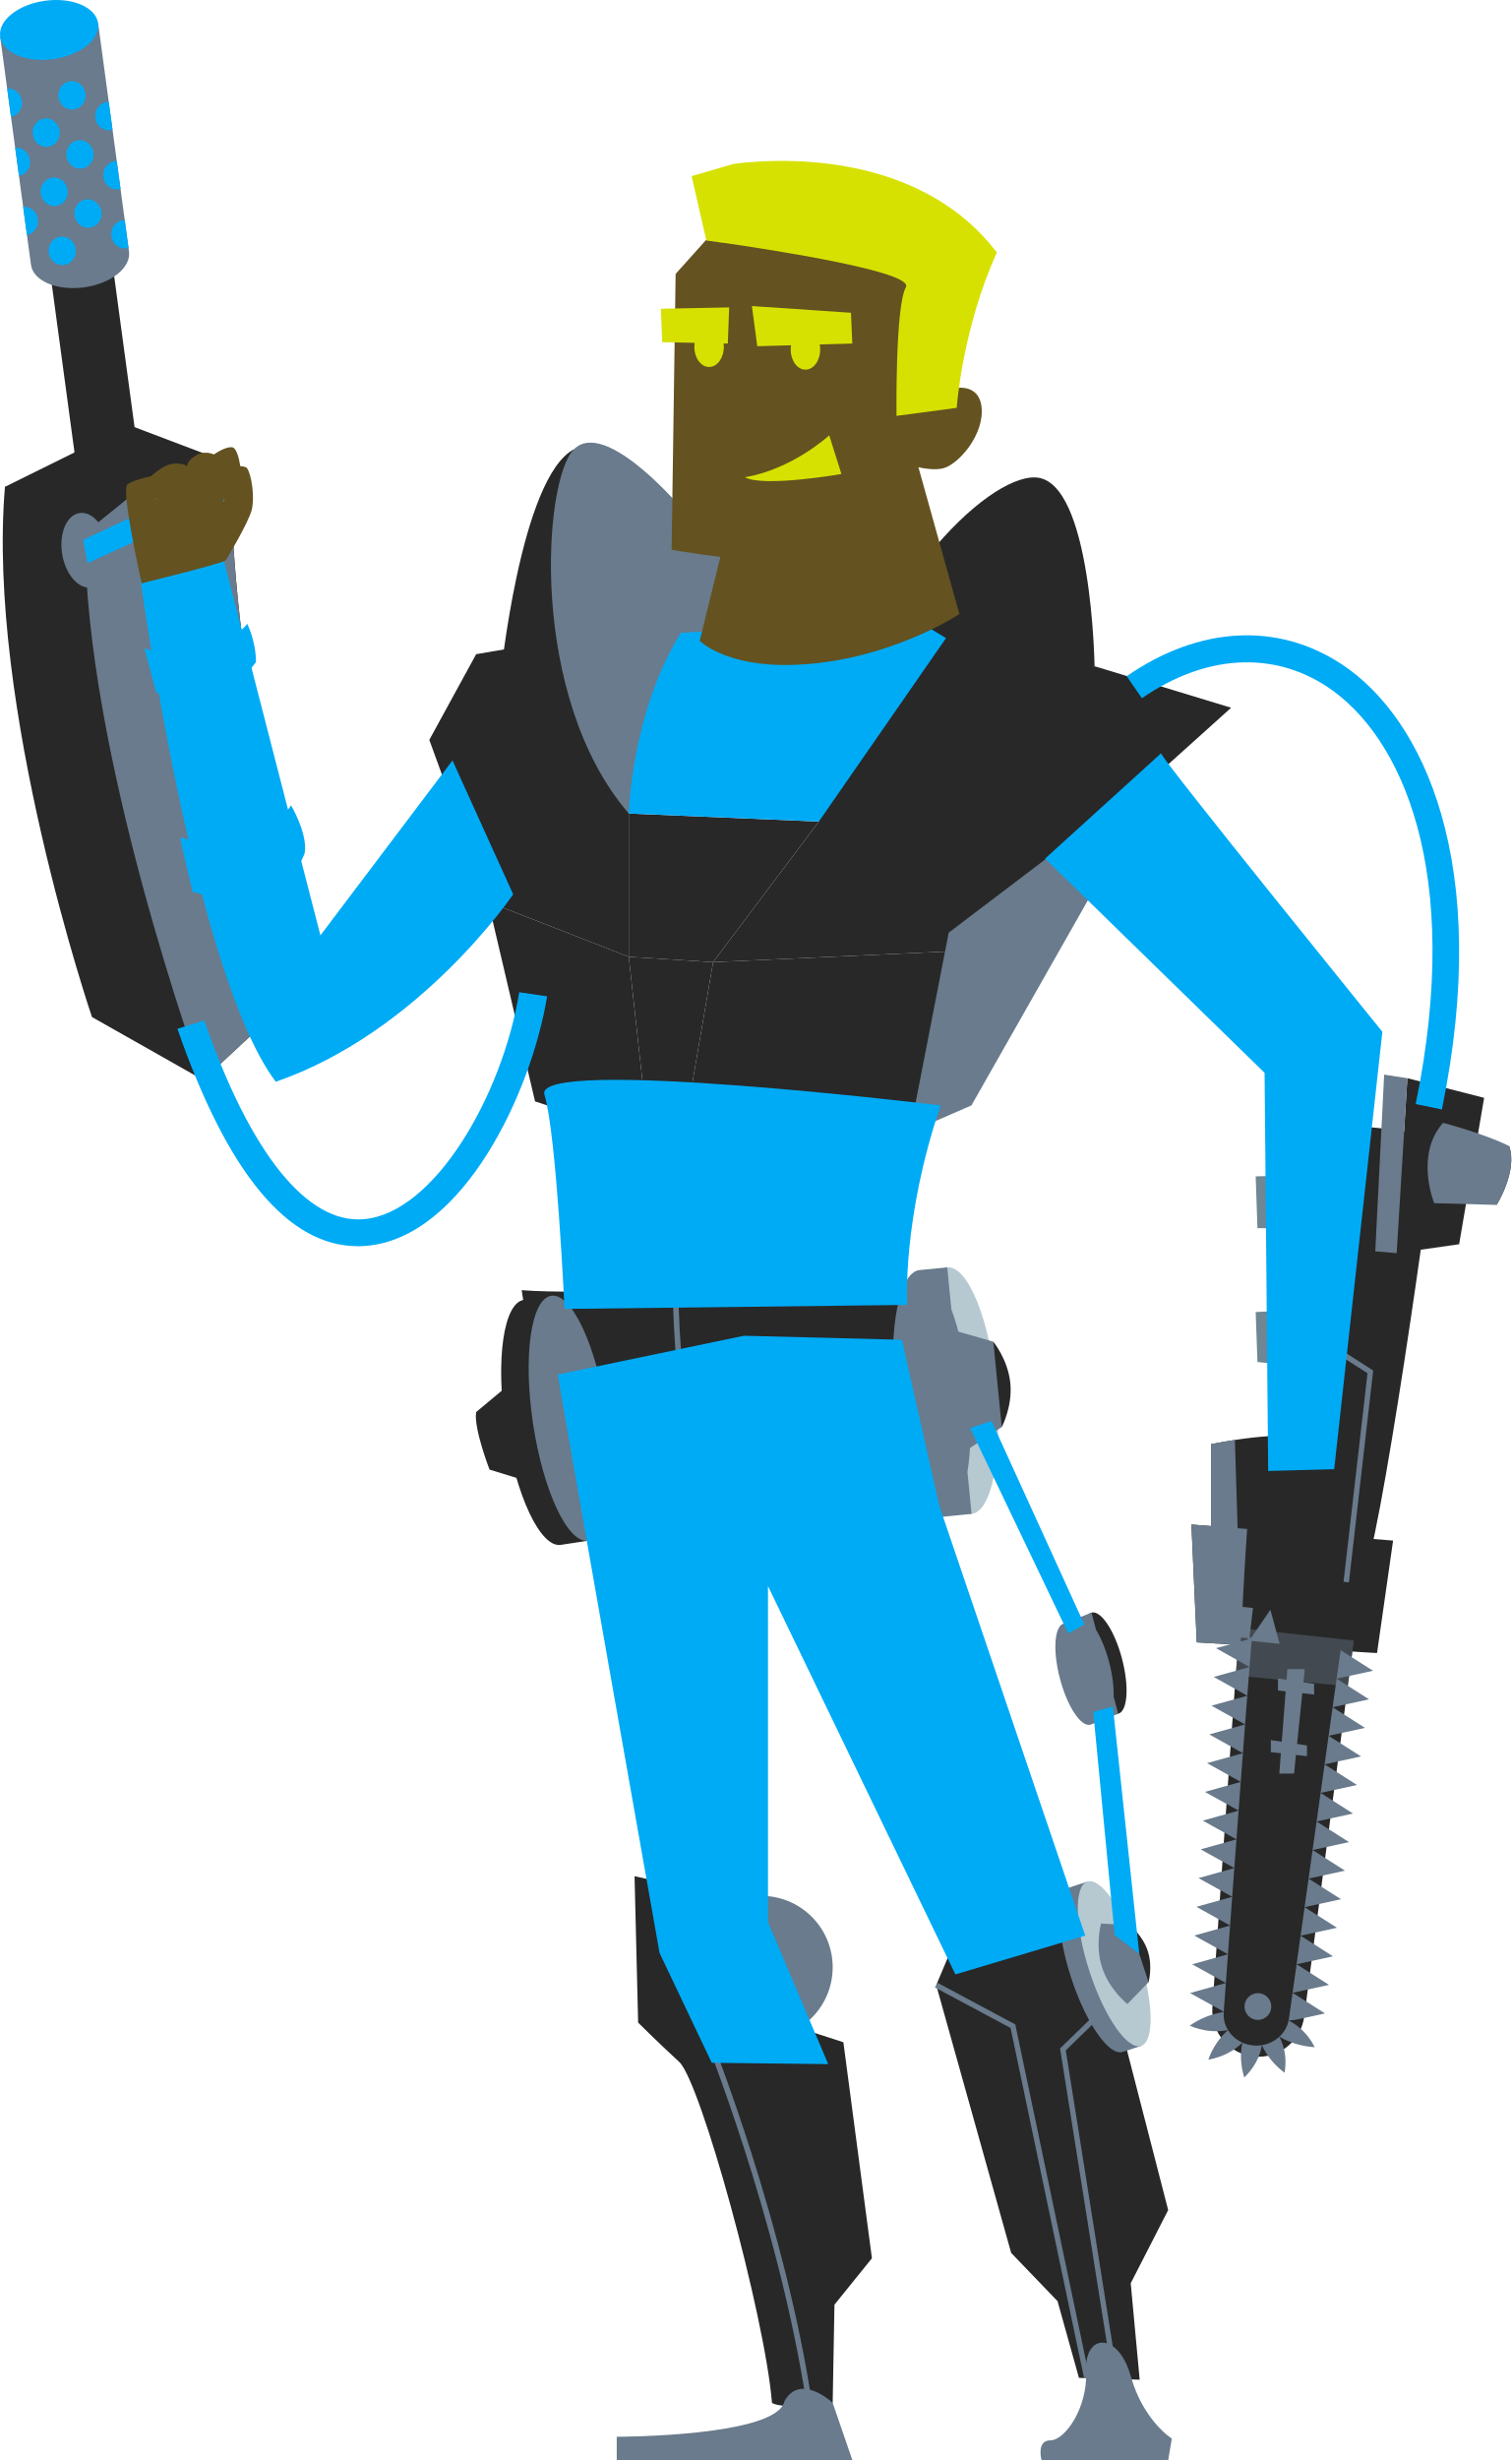
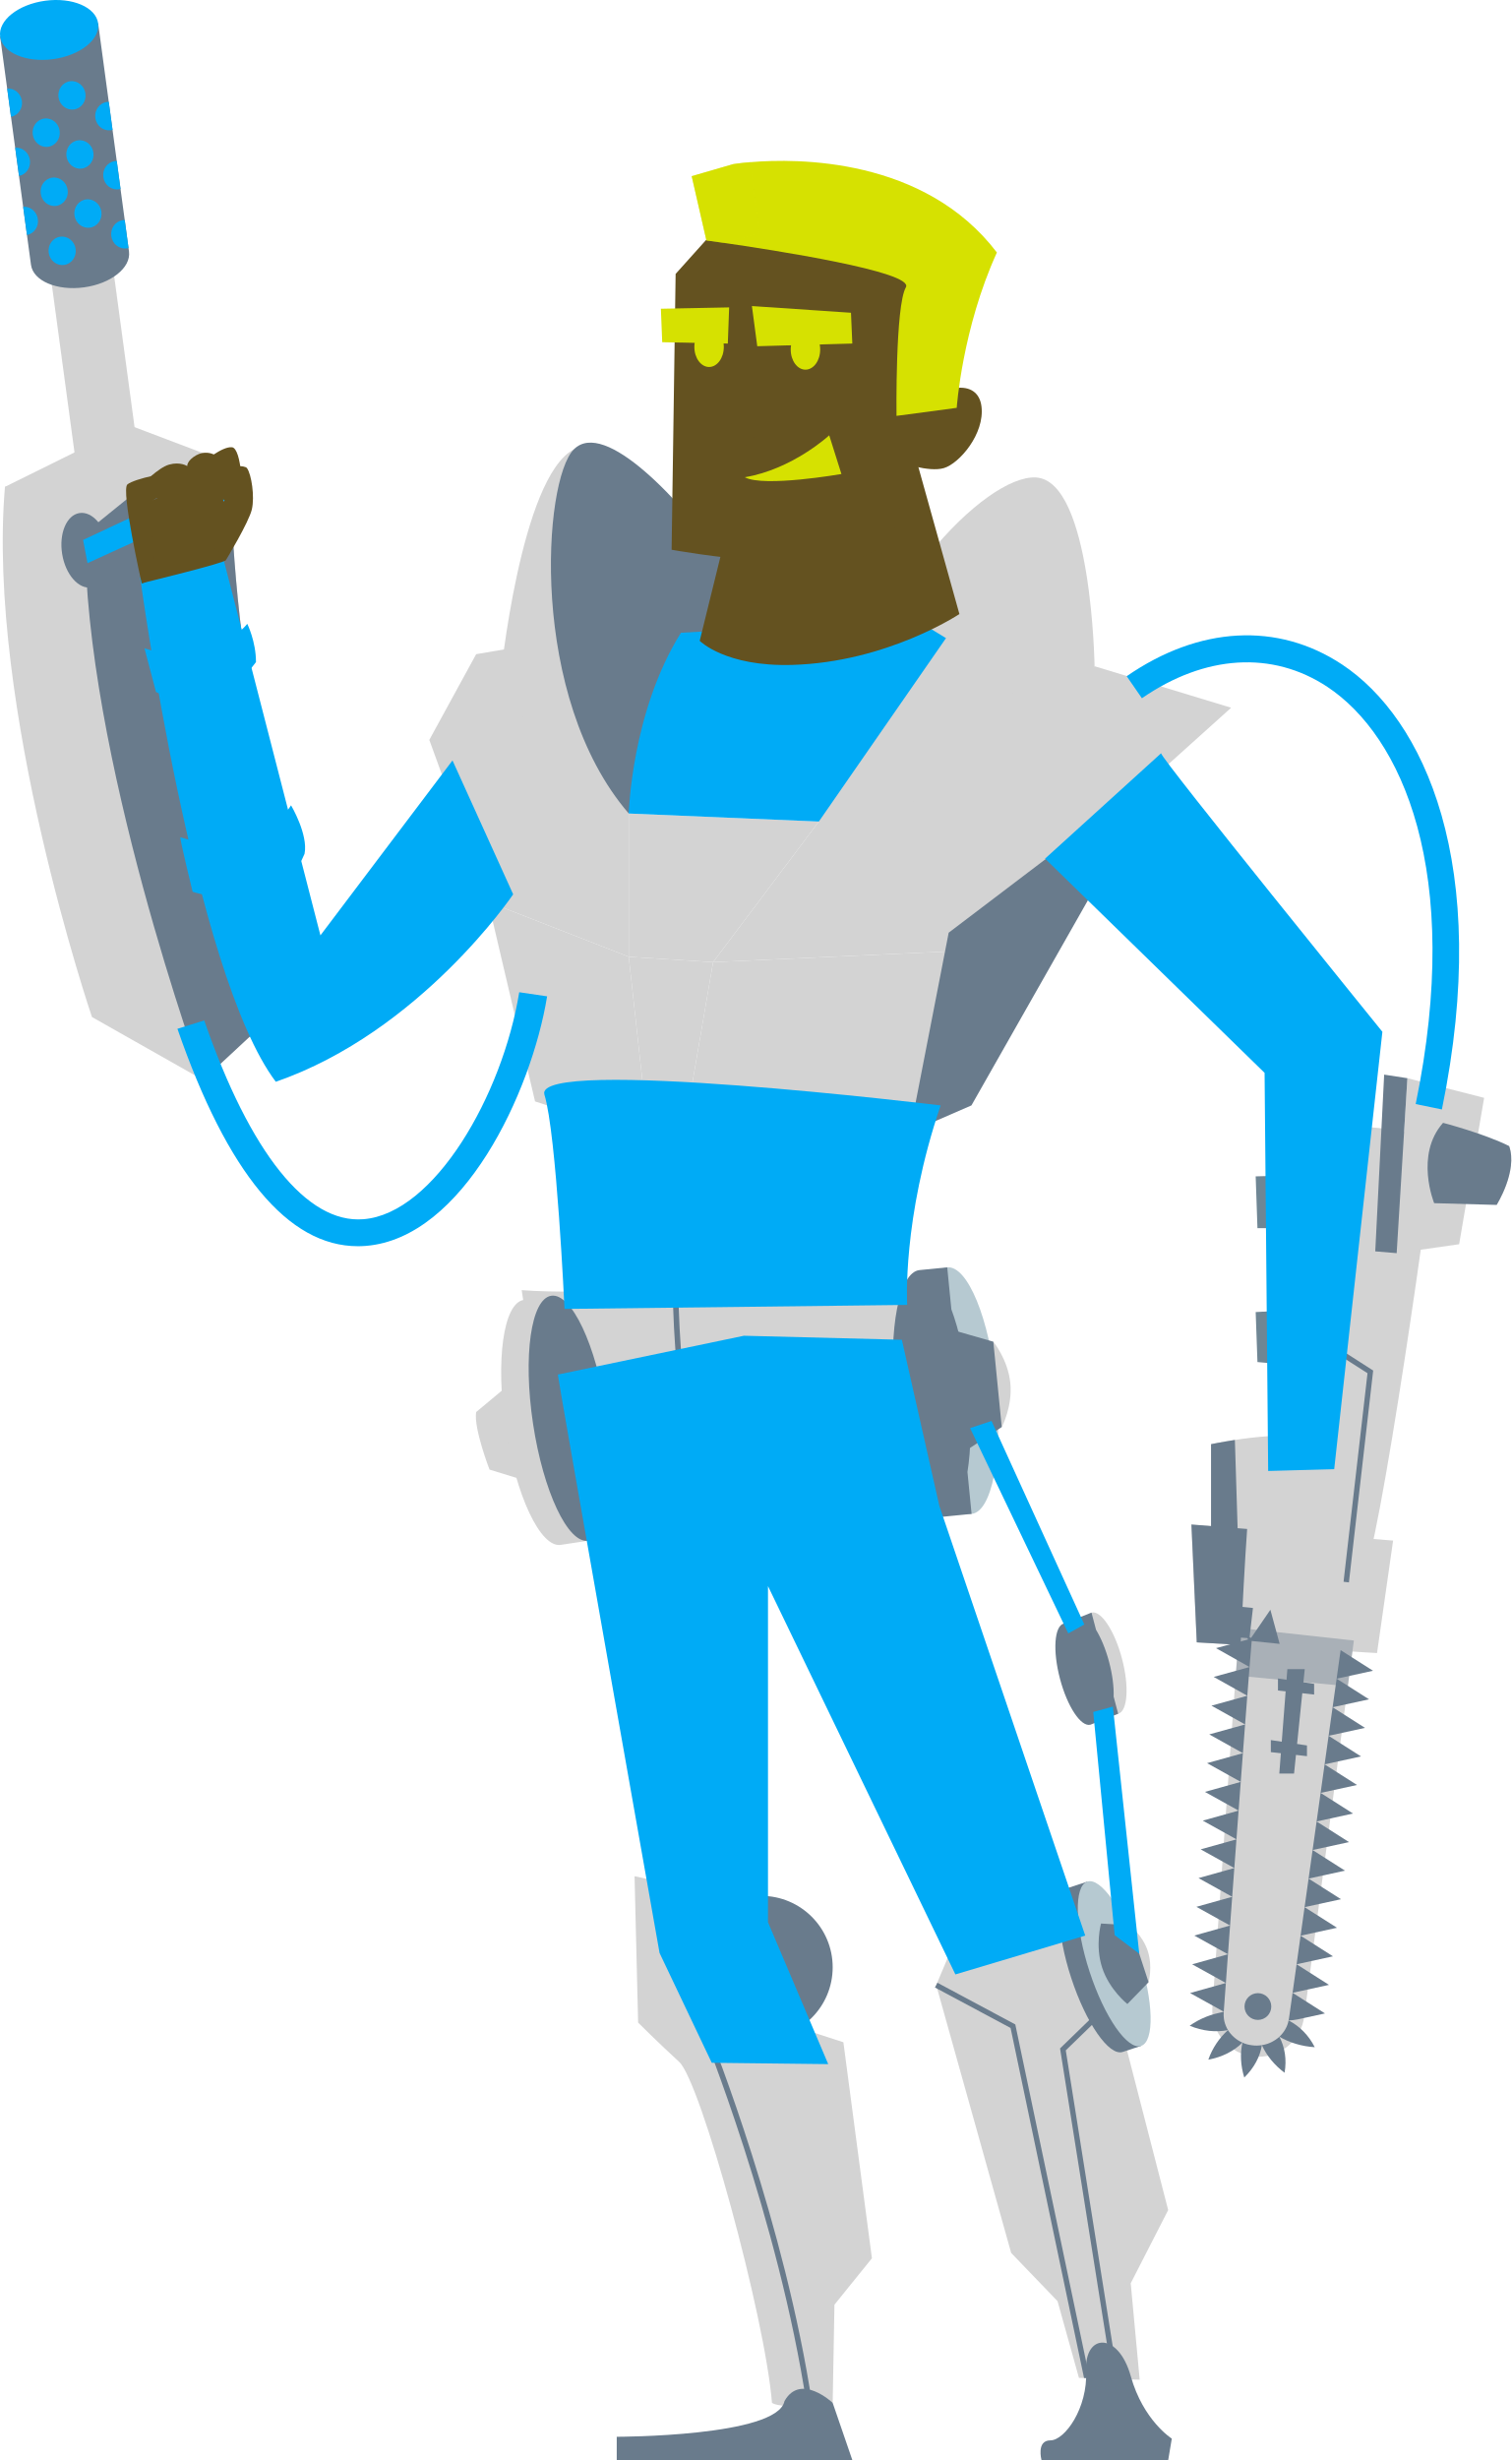
<svg xmlns="http://www.w3.org/2000/svg" viewBox="0 0 75.654 123.112">
  <g isolation="isolate">
    <g id="Layer_2" data-name="Layer 2">
      <g id="Grey" fill="#282828">
-         <path d="M15.862,48.754l-5.696,5.294-.003-.003-5.559-3.147S-.689,35.353.249,24.363l7.843-.793,3.415-.346s.067,6.5,1.139,11.928c1.072,5.428,3.216,13.603,3.216,13.603Z" />
-         <path d="M25.444,69.326l-1.608,1.34c-.134.804.67,2.881.67,2.881l1.742.536-.804-4.758Z" />
-         <path d="M28.978,70.907c-.234-1.552-.622-2.939-1.069-3.976l-.315-2.085-1.376.208c-1.014.153-1.421,3.022-.91,6.407.511,3.386,1.747,6.006,2.76,5.853l1.376-.208-.315-2.085c.122-1.123.082-2.562-.152-4.115Z" />
-         <polygon points="65.584 82.425 67.11 82.582 66.646 80.877 65.584 82.425" />
-         <polygon points="64.058 82.268 65.584 82.425 65.12 80.719 64.058 82.268" />
-         <path d="M67.773,82.103l-.303,2.286-2.182,16.532c-.153,1.158-1.142,2.01-2.289,2.01-.062,0-.123-.003-.185-.008-1.262-.102-2.209-1.198-2.123-2.463.279-4.055.86-12.482,1.169-16.61.104-1.399.174-2.302.193-2.375l5.72.627Z" />
-         <polygon points="28.058 37.497 21.491 37.028 23.836 32.739 26.583 32.27 28.058 37.497" />
-         <path d="M48.629,37.497c.201,0,8.309,2.144,8.309,2.144l4.691-4.222-6.835-2.077-6.165,4.155Z" />
-         <polygon points="31.475 40.713 31.475 47.883 35.697 48.151 40.99 41.115 31.475 40.713" />
-         <polygon points="31.475 47.883 24.439 45.136 21.491 37.028 29.8 37.095 31.475 40.713 31.475 47.883" />
-         <polygon points="35.697 48.151 48.964 47.548 56.939 39.641 49.299 36.894 40.99 41.115 35.697 48.151" />
-         <polygon points="31.475 47.883 32.48 56.997 34.155 57.131 35.697 48.151 31.475 47.883" />
-         <polygon points="34.155 57.131 45.547 56.661 48.964 47.548 35.697 48.151 34.155 57.131" />
-         <polygon points="32.48 56.997 26.784 55.12 24.439 45.136 31.475 47.883 32.48 56.997" />
-         <path d="M46.083,64.032l-.335,3.551-5.026.469-2.68,8.577h-4.825l-3.752-7.572-2.68-.134-.67-4.356c1.431.118,4.372.086,7.567-.005.094-.003.185-.005.279-.011,5.717-.169,12.123-.52,12.123-.52Z" />
-         <path d="M42.219,102.205l1.429,10.811-1.876,2.323-.089,4.914s-2.502.357-3.038,0c-.357-4.378-3.574-16.082-4.646-17.065-1.072-.983-2.055-1.966-2.055-1.966l-.179-7.326,2.412.536,1.698,5.718,6.343,2.055Z" />
-         <path d="M56.603,114.268l.448,4.825-1.088-.032-.271-.008-1.147-.035-.279-.008-.255-.008-1.072-3.841-2.321-2.412-3.702-13.222-.051-.18.005-.011.976-2.313s-.893-3.573-.893-3.841l2.68-.268,1.608,2.769,3.664,1.072.82,3.176.078.3,2.675,10.373-1.876,3.664Z" />
-         <path d="M68.217,78.796c-.102.038-.332.062-.654.07-.083.003-.177.005-.273.005-1.34.008-3.744-.137-5.27-.241-.828-.056-1.396-.102-1.396-.102v-6.253s.499-.104,1.193-.212c.992-.15,2.38-.303,3.275-.145.713-5.72.177-15.369.177-15.369.461-.153,1.19-.212,1.994-.201.088,0,.177,0,.265.003,1.943.054,4.203.461,4.264.826.088.536-2.86,21.352-3.576,21.62Z" />
-         <polygon points="70.452 53.959 74.294 54.942 73.043 62.268 69.916 62.715 70.452 53.959" />
-         <path d="M74.918,60.301s-1.072-1.876.627-2.948c.445,1.252-.627,2.948-.627,2.948Z" />
-         <polygon points="69.737 77.099 68.933 82.728 62.101 82.323 59.908 82.192 59.64 76.295 62.431 76.518 69.737 77.099" />
-         <path d="M31.475,40.713c-1.806-.579-3.442-2.305-4.61-3.857-1.126-1.501-1.823-2.844-1.823-2.844,0,0,1.005-10.118,3.686-11.525,0,0,.003.008.011.024.423.772.783,1.71,1.083,2.75,1.75,6.026,1.654,15.452,1.654,15.452Z" />
-         <path d="M31.475,40.713c-1.806-.579-3.442-2.305-4.61-3.857-1.193-3.565-1.525-9.164,1.863-14.369,0,0,.003.008.011.024.07.177.501,1.241,1.083,2.75,1.75,6.026,1.654,15.452,1.654,15.452Z" />
-         <path d="M54.794,33.342s-2.217,2.855-5.79,5.106c-2.219,1.399-4.959,2.565-8.014,2.667.557-5.503,2.972-10.242,5.492-13.348,2.021-2.493,4.112-3.932,5.363-3.873,2.814.134,2.948,9.448,2.948,9.448Z" />
-         <path d="M49.005,38.448c-2.219,1.399-4.959,2.565-8.014,2.667.557-5.503,2.972-10.242,5.492-13.348,4.977,1.71,5.471,6.623,2.522,10.681Z" />
-         <path d="M56.166,83.009c.369,1.398.283,2.632-.191,2.757-.474.125-1.157-.907-1.526-2.305-.369-1.398-.283-2.632.191-2.757.474-.125,1.157.907,1.526,2.304Z" />
-         <path d="M50.576,69.218c.117,1.18-.428,2.2-.428,2.2,0,0-.734-.893-.851-2.073-.117-1.18.428-2.2.428-2.2,0,0,.734.893.851,2.073Z" />
-         <path d="M57.456,97.638c.257.786.039,1.563.039,1.563,0,0-.635-.498-.892-1.284-.257-.787-.039-1.563-.039-1.563,0,0,.635.498.892,1.284Z" />
-         <polygon points="42.934 43.952 43.202 42.791 48.294 43.059 48.116 44.31 42.934 43.952" />
-         <polygon points=".249 24.363 4.262 26.67 10.903 22.956 6.481 21.281 .249 24.363" />
-         <path d="M6.974,23.135l-1.409-10.426-3.121.422,1.409,10.426c.069.513.824.835,1.686.719.862-.116,1.504-.627,1.435-1.141Z" />
-         <path d="M4.972,27.425c-.166-1.028-.821-1.776-1.463-1.673-.642.104-1.028,1.021-.862,2.048.166,1.027.821,1.776,1.463,1.673.642-.104,1.028-1.021.862-2.048Z" />
+         <path d="M15.862,48.754l-5.696,5.294-.003-.003-5.559-3.147S-.689,35.353.249,24.363l7.843-.793,3.415-.346s.067,6.5,1.139,11.928c1.072,5.428,3.216,13.603,3.216,13.603Z" fill="#D3D3D3" />
+         <path d="M25.444,69.326l-1.608,1.34c-.134.804.67,2.881.67,2.881l1.742.536-.804-4.758Z" fill="#D3D3D3" />
+         <path d="M28.978,70.907c-.234-1.552-.622-2.939-1.069-3.976l-.315-2.085-1.376.208c-1.014.153-1.421,3.022-.91,6.407.511,3.386,1.747,6.006,2.76,5.853l1.376-.208-.315-2.085c.122-1.123.082-2.562-.152-4.115Z" fill="#D3D3D3" />
+         <polygon points="65.584 82.425 67.11 82.582 66.646 80.877 65.584 82.425" fill="#D3D3D3" />
+         <polygon points="64.058 82.268 65.584 82.425 65.12 80.719 64.058 82.268" fill="#D3D3D3" />
+         <path d="M67.773,82.103l-.303,2.286-2.182,16.532c-.153,1.158-1.142,2.01-2.289,2.01-.062,0-.123-.003-.185-.008-1.262-.102-2.209-1.198-2.123-2.463.279-4.055.86-12.482,1.169-16.61.104-1.399.174-2.302.193-2.375l5.72.627Z" fill="#D3D3D3" />
+         <polygon points="28.058 37.497 21.491 37.028 23.836 32.739 26.583 32.27 28.058 37.497" fill="#D3D3D3" />
+         <path d="M48.629,37.497c.201,0,8.309,2.144,8.309,2.144l4.691-4.222-6.835-2.077-6.165,4.155Z" fill="#D3D3D3" />
+         <polygon points="31.475 40.713 31.475 47.883 35.697 48.151 40.99 41.115 31.475 40.713" fill="#D3D3D3" />
+         <polygon points="31.475 47.883 24.439 45.136 21.491 37.028 29.8 37.095 31.475 40.713 31.475 47.883" fill="#D3D3D3" />
+         <polygon points="35.697 48.151 48.964 47.548 56.939 39.641 49.299 36.894 40.99 41.115 35.697 48.151" fill="#D3D3D3" />
+         <polygon points="31.475 47.883 32.48 56.997 34.155 57.131 35.697 48.151 31.475 47.883" fill="#D3D3D3" />
+         <polygon points="34.155 57.131 45.547 56.661 48.964 47.548 35.697 48.151 34.155 57.131" fill="#D3D3D3" />
+         <polygon points="32.48 56.997 26.784 55.12 24.439 45.136 31.475 47.883 32.48 56.997" fill="#D3D3D3" />
+         <path d="M46.083,64.032l-.335,3.551-5.026.469-2.68,8.577h-4.825l-3.752-7.572-2.68-.134-.67-4.356c1.431.118,4.372.086,7.567-.005.094-.003.185-.005.279-.011,5.717-.169,12.123-.52,12.123-.52Z" fill="#D3D3D3" />
+         <path d="M42.219,102.205l1.429,10.811-1.876,2.323-.089,4.914s-2.502.357-3.038,0c-.357-4.378-3.574-16.082-4.646-17.065-1.072-.983-2.055-1.966-2.055-1.966l-.179-7.326,2.412.536,1.698,5.718,6.343,2.055Z" fill="#D3D3D3" />
+         <path d="M56.603,114.268l.448,4.825-1.088-.032-.271-.008-1.147-.035-.279-.008-.255-.008-1.072-3.841-2.321-2.412-3.702-13.222-.051-.18.005-.011.976-2.313s-.893-3.573-.893-3.841l2.68-.268,1.608,2.769,3.664,1.072.82,3.176.078.3,2.675,10.373-1.876,3.664Z" fill="#D3D3D3" />
+         <path d="M68.217,78.796c-.102.038-.332.062-.654.07-.083.003-.177.005-.273.005-1.34.008-3.744-.137-5.27-.241-.828-.056-1.396-.102-1.396-.102v-6.253s.499-.104,1.193-.212c.992-.15,2.38-.303,3.275-.145.713-5.72.177-15.369.177-15.369.461-.153,1.19-.212,1.994-.201.088,0,.177,0,.265.003,1.943.054,4.203.461,4.264.826.088.536-2.86,21.352-3.576,21.62Z" fill="#D3D3D3" />
+         <polygon points="70.452 53.959 74.294 54.942 73.043 62.268 69.916 62.715 70.452 53.959" fill="#D3D3D3" />
+         <path d="M74.918,60.301s-1.072-1.876.627-2.948c.445,1.252-.627,2.948-.627,2.948Z" fill="#D3D3D3" />
+         <polygon points="69.737 77.099 68.933 82.728 62.101 82.323 59.908 82.192 59.64 76.295 62.431 76.518 69.737 77.099" fill="#D3D3D3" />
+         <path d="M31.475,40.713c-1.806-.579-3.442-2.305-4.61-3.857-1.126-1.501-1.823-2.844-1.823-2.844,0,0,1.005-10.118,3.686-11.525,0,0,.003.008.011.024.423.772.783,1.71,1.083,2.75,1.75,6.026,1.654,15.452,1.654,15.452Z" fill="#D3D3D3" />
+         <path d="M31.475,40.713c-1.806-.579-3.442-2.305-4.61-3.857-1.193-3.565-1.525-9.164,1.863-14.369,0,0,.003.008.011.024.07.177.501,1.241,1.083,2.75,1.75,6.026,1.654,15.452,1.654,15.452Z" fill="#D3D3D3" />
+         <path d="M54.794,33.342s-2.217,2.855-5.79,5.106c-2.219,1.399-4.959,2.565-8.014,2.667.557-5.503,2.972-10.242,5.492-13.348,2.021-2.493,4.112-3.932,5.363-3.873,2.814.134,2.948,9.448,2.948,9.448Z" fill="#D3D3D3" />
+         <path d="M49.005,38.448c-2.219,1.399-4.959,2.565-8.014,2.667.557-5.503,2.972-10.242,5.492-13.348,4.977,1.71,5.471,6.623,2.522,10.681Z" fill="#D3D3D3" />
+         <path d="M56.166,83.009c.369,1.398.283,2.632-.191,2.757-.474.125-1.157-.907-1.526-2.305-.369-1.398-.283-2.632.191-2.757.474-.125,1.157.907,1.526,2.304Z" fill="#D3D3D3" />
+         <path d="M50.576,69.218c.117,1.18-.428,2.2-.428,2.2,0,0-.734-.893-.851-2.073-.117-1.18.428-2.2.428-2.2,0,0,.734.893.851,2.073Z" fill="#D3D3D3" />
+         <path d="M57.456,97.638c.257.786.039,1.563.039,1.563,0,0-.635-.498-.892-1.284-.257-.787-.039-1.563-.039-1.563,0,0,.635.498.892,1.284Z" fill="#D3D3D3" />
+         <polygon points="42.934 43.952 43.202 42.791 48.294 43.059 48.116 44.31 42.934 43.952" fill="#D3D3D3" />
+         <polygon points=".249 24.363 4.262 26.67 10.903 22.956 6.481 21.281 .249 24.363" fill="#D3D3D3" />
+         <path d="M6.974,23.135l-1.409-10.426-3.121.422,1.409,10.426c.069.513.824.835,1.686.719.862-.116,1.504-.627,1.435-1.141Z" fill="#D3D3D3" />
+         <path d="M4.972,27.425c-.166-1.028-.821-1.776-1.463-1.673-.642.104-1.028,1.021-.862,2.048.166,1.027.821,1.776,1.463,1.673.642-.104,1.028-1.021.862-2.048Z" fill="#D3D3D3" />
      </g>
      <g id="Color2" fill="#00ABF6">
        <path d="M15.862,48.754l-5.696,5.294-.003-.003c-.088-.249-5.961-16.366-5.902-27.374l3.83-3.101,3.415-.346s.067,6.5,1.139,11.928c1.072,5.428,3.216,13.603,3.216,13.603Z" fill="#697b8c" />
        <path d="M4.203,14.381c-1.355.183-2.543-.322-2.652-1.129L.007,1.83l4.906-.663,1.544,11.422c.109.807-.902,1.61-2.254,1.792Z" fill="#697b8c" />
        <path d="M30.354,70.7c.511,3.386.104,6.254-.91,6.407s-2.249-2.468-2.76-5.853c-.511-3.386-.104-6.254.91-6.407,1.014-.153,2.249,2.468,2.76,5.853Z" fill="#697b8c" />
        <path d="M52.136,123.112h6.344l.179-1.072s-1.429-.894-2.055-3.127-2.323-2.144-2.234-.268c.089,1.876-1.072,3.484-1.787,3.484s-.447.983-.447.983Z" fill="#697b8c" />
        <path d="M41.683,120.253l.983,2.859h-11.793v-1.162s8.041,0,8.398-1.787c.804-1.43,2.412.089,2.412.089Z" fill="#697b8c" />
        <circle cx="38.109" cy="98.453" r="3.574" fill="#697b8c" />
        <polygon points="62.627 81.972 62.616 81.966 62.564 81.937 62.552 81.931 62.555 81.906 62.579 81.701 62.627 81.292 62.722 80.473 61.203 80.316 61.017 81.014 60.994 81.156 60.975 81.299 60.956 81.497 60.923 81.863 61.796 81.929 62.232 81.963 62.433 81.978 62.483 82.046 60.871 82.482 62.551 83.428 62.658 82.124 64.058 82.268 63.594 80.562 62.627 81.972" fill="#697b8c" />
        <polygon points="62.439 84.864 62.551 83.428 60.756 83.922 62.439 84.864" fill="#697b8c" />
        <polygon points="62.328 86.301 62.439 84.864 60.644 85.361 62.328 86.301" fill="#697b8c" />
        <polygon points="62.219 87.738 62.328 86.301 60.534 86.799 62.219 87.738" fill="#697b8c" />
        <polygon points="62.111 89.175 62.219 87.738 60.425 88.237 62.111 89.175" fill="#697b8c" />
        <polygon points="62.003 90.613 60.21 91.114 61.896 92.051 62.003 90.613 62.003 90.613 62.111 89.175 60.317 89.676 62.003 90.613" fill="#697b8c" />
        <polygon points="60.103 92.552 61.789 93.488 61.896 92.051 60.103 92.552" fill="#697b8c" />
        <polygon points="59.996 93.99 61.683 94.926 61.789 93.488 59.996 93.99" fill="#697b8c" />
        <polygon points="59.89 95.428 61.577 96.364 61.683 94.926 59.89 95.428" fill="#697b8c" />
        <polygon points="59.784 96.866 61.471 97.802 61.577 96.364 59.784 96.866" fill="#697b8c" />
        <polygon points="59.678 98.305 61.366 99.24 61.471 97.802 59.678 98.305" fill="#697b8c" />
        <polygon points="59.573 99.743 61.26 100.678 61.366 99.24 59.573 99.743" fill="#697b8c" />
        <path d="M61.259,100.929c-.006-.039-.004-.078-.003-.118.002-.046-.003-.064.004-.134-.151.048-.294.064-.441.108-.146.039-.296.088-.439.145-.281.114-.57.264-.826.448.642.272,1.316.338,1.916.22-.08-.137-.14-.284-.178-.436-.016-.077-.03-.153-.033-.232Z" fill="#697b8c" />
        <path d="M61.47,101.597c-.429.386-.779.898-.982,1.479.692-.124,1.287-.432,1.707-.853-.302-.13-.554-.358-.725-.627Z" fill="#697b8c" />
        <path d="M62.671,102.356c-.166-.021-.328-.062-.476-.132-.123.56-.092,1.148.092,1.746.491-.477.793-1.049.882-1.62-.163.027-.332.031-.498.006Z" fill="#697b8c" />
        <path d="M64.304,103.731c.116-.653.014-1.283-.259-1.8-.241.216-.548.372-.877.419.237.523.624.997,1.135,1.382Z" fill="#697b8c" />
        <path d="M65.815,102.453c-.302-.6-.77-1.062-1.31-1.339-.056.311-.226.593-.46.816.507.295,1.118.483,1.77.523Z" fill="#697b8c" />
        <path d="M64.555,100.803c-.016.118-.034.252-.049.312.301-.007.608-.088.91-.153l.911-.199-1.622-1.032-.1.715-.05.357Z" fill="#697b8c" />
        <polygon points="66.528 99.334 64.906 98.302 64.705 99.731 66.528 99.334" fill="#697b8c" />
        <polygon points="66.728 97.905 65.106 96.873 64.906 98.302 66.728 97.905" fill="#697b8c" />
        <polygon points="66.929 96.476 65.306 95.444 65.106 96.873 66.929 96.476" fill="#697b8c" />
        <polygon points="67.129 95.047 65.507 94.015 65.306 95.444 67.129 95.047" fill="#697b8c" />
        <polygon points="67.329 93.618 65.707 92.585 65.507 94.015 67.329 93.618" fill="#697b8c" />
        <polygon points="67.53 92.189 65.908 91.156 65.707 92.585 67.53 92.189" fill="#697b8c" />
        <polygon points="67.73 90.759 66.108 89.727 65.908 91.156 67.73 90.759" fill="#697b8c" />
        <polygon points="67.931 89.33 66.308 88.298 66.108 89.727 67.931 89.33" fill="#697b8c" />
        <polygon points="68.131 87.901 66.509 86.869 66.308 88.298 68.131 87.901" fill="#697b8c" />
        <polygon points="68.331 86.472 66.709 85.44 66.509 86.869 68.331 86.472" fill="#697b8c" />
        <polygon points="68.532 85.043 66.91 84.011 66.709 85.44 68.532 85.043" fill="#697b8c" />
        <polygon points="68.732 83.614 67.11 82.582 66.91 84.011 68.732 83.614" fill="#697b8c" />
        <circle cx="62.969" cy="100.418" r=".67" fill="#697b8c" />
        <polygon points="63.974 84.001 63.974 84.604 65.784 84.805 65.784 84.269 63.974 84.001" fill="#697b8c" />
        <polygon points="63.617 87.084 63.617 87.687 65.426 87.888 65.426 87.352 63.617 87.084" fill="#697b8c" />
        <path d="M67.773,82.103l-.303,2.286-5.61-.539c.104-1.399.174-2.302.193-2.375l5.72.627Z" fill="#697b8c" mix-blend-mode="multiply" opacity=".4" />
        <polygon points="45.547 56.661 48.629 55.321 54.794 44.466 53.052 42.456 47.49 46.677 45.547 56.661" fill="#697b8c" />
        <polygon points="38.042 76.63 39.248 76.496 41.928 67.785 40.454 67.718 38.042 76.63" fill="#697b8c" />
        <path d="M55.522,83.179c-.169-.641-.404-1.203-.655-1.613l-.227-.861-1.389.547c-.474.125-.56,1.36-.191,2.757.368,1.398,1.052,2.43,1.526,2.305l1.389-.547-.227-.861c.016-.481-.057-1.086-.226-1.727Z" fill="#697b8c" />
        <ellipse cx="48.026" cy="69.594" rx="1.856" ry="6.2" transform="translate(-6.611 5.06) rotate(-5.643)" fill="#b6c9d1" />
        <path d="M35.434,76.63h-.284c-.389-1.772-1.423-6.982-1.469-12.067.094-.003.185-.005.279-.011.043,5.12,1.099,10.376,1.474,12.078Z" fill="#697b8c" />
        <path d="M40.384,120.363c-1.411-9.346-5.224-18.726-5.263-18.82l-.023-.056.651-1.395.252.118-.6,1.285c.322.8,3.899,9.829,5.257,18.827l-.275.042Z" fill="#697b8c" />
        <polygon points="50.825 101.314 54.545 119.017 54.266 119.009 50.589 101.491 46.917 99.526 46.801 99.464 46.866 99.346 46.871 99.335 46.927 99.228 50.825 101.314" fill="#697b8c" />
        <polygon points="53.352 102.611 55.963 119.06 55.692 119.052 53.065 102.514 55.727 99.931 56.153 99.518 56.341 99.711 55.805 100.231 53.352 102.611" fill="#697b8c" />
        <path d="M66.074,58.783l-3.216.089.089,2.591h3.127s.804-2.68,0-2.68Z" fill="#6f8694" />
        <polygon points="66.163 65.484 62.858 65.663 62.947 68.165 65.985 68.433 66.163 65.484" fill="#6f8694" />
        <path d="M68.74,68.589l-1.177,10.276-.037.327-.268-.032.032-.289,1.166-10.148-1.67-1.067.003-.078c.056-1.651.316-8.952.474-11.231.088,0,.177,0,.265.003-.121,1.798-.332,7.296-.469,11.161l1.681,1.078Z" fill="#697b8c" />
        <polygon points="69.29 53.78 68.844 62.625 69.916 62.715 70.452 53.959 69.29 53.78" fill="#697b8c" />
        <path d="M74.918,60.301l-3.125-.088s-.984-2.412.445-4.02c0,0,2.056.536,3.307,1.161.445,1.252-.627,2.948-.627,2.948Z" fill="#697b8c" />
        <path d="M62.02,78.63c-.828-.056-1.396-.102-1.396-.102v-6.253s.499-.104,1.193-.212l.204,6.567Z" fill="#697b8c" />
        <path d="M62.431,76.518c-.102,1.386-.255,4.302-.33,5.806l-2.192-.131-.268-5.897,2.79.222Z" fill="#697b8c" />
        <path d="M31.475,40.713c-5.026-5.83-4.288-16.685-2.747-18.226,1.541-1.541,5.361,2.546,7.706,5.83-.737,2.479-4.959,12.397-4.959,12.397Z" fill="#697b8c" />
        <path d="M48.488,69.549c-.154-1.562-.47-2.967-.864-4.026l-.207-2.098-1.385.137c-1.02.101-1.574,2.945-1.237,6.352.337,3.407,1.437,6.088,2.457,5.987l1.385-.137-.207-2.098c.179-1.115.214-2.555.059-4.117Z" fill="#697b8c" />
        <path d="M49.725,67.145l-1.997-.573s-.771,1.442-.606,3.111c.165,1.669,1.203,2.933,1.203,2.933l1.822-1.198-.422-4.273Z" fill="#697b8c" />
        <path d="M56.083,98.177c-.34-1.041-.767-1.951-1.195-2.613l-.457-1.398-.923.302c-.68.222-.629,2.243.114,4.514.743,2.271,1.896,3.932,2.576,3.709l.923-.302-.457-1.398c-.046-.787-.239-1.773-.58-2.814Z" fill="#697b8c" />
        <path d="M57.007,97.875c.743,2.271.794,4.292.114,4.514-.68.222-1.833-1.438-2.576-3.709-.743-2.271-.794-4.292-.114-4.515.68-.222,1.833,1.438,2.576,3.709Z" fill="#b6c9d1" />
        <path d="M56.564,96.353l-1.447-.089s-.308,1.099.056,2.211c.364,1.112,1.262,1.817,1.262,1.817l1.061-1.091-.931-2.848Z" fill="#697b8c" />
        <polygon points="64.444 83.532 64.041 88.759 64.779 88.759 65.315 83.532 64.444 83.532" fill="#697b8c" />
        <path d="M5.437,27.35c-.166-1.028-.821-1.776-1.463-1.673s-1.028,1.021-.862,2.048c.166,1.027.821,1.776,1.463,1.673.642-.104,1.028-1.021.862-2.048Z" fill="#697b8c" />
      </g>
      <g id="Color" fill="#00ABF6">
        <path d="M17.91,62.367c-3.49,0-6.526-3.657-9.028-10.88l1.342-.418c2.299,6.636,5.142,10.174,7.966,9.947,3.552-.277,6.963-6.209,7.802-11.359l1.396.205c-.784,4.812-4.213,12.11-9.082,12.49-.132.01-.265.016-.396.016Z" />
        <path d="M72.18,55.523l-1.312-.27c2.397-11.651-.714-18.426-4.425-20.881-2.743-1.815-6.125-1.607-9.28.572l-.762-1.103c3.628-2.506,7.558-2.72,10.781-.587,4.076,2.698,7.529,9.964,4.998,22.269Z" />
        <path d="M47.088,55.321c-1.943,5.696-1.675,9.984-1.675,9.984l-17.154.201s-.402-8.778-1.005-10.721c-.603-1.943,19.835.536,19.835.536Z" />
        <path d="M27.924,68.79c0,.201,5.093,28.948,5.093,28.948l2.613,5.495,5.83.067-3.015-7.103v-16.819l9.381,19.433,6.5-1.943-7.304-21.51-1.876-8.309-7.907-.201-9.314,1.943Z" />
        <path d="M22.652,38.055l-6.612,8.756-4.869-18.896-4.155.983s2.68,19.79,6.79,25.24c7.237-2.502,11.883-9.381,11.883-9.381l-3.038-6.701Z" />
        <path d="M34.088,31.667c-2.479,3.954-2.613,9.046-2.613,9.046l9.515.402,6.366-9.18-1.541-.938-11.727.67Z" />
        <path d="M58.122,37.698c0,.268,11.079,13.938,11.079,13.938l-2.412,21.89-3.306.089-.179-19.924-10.989-10.721,5.807-5.271Z" />
        <polygon points="48.562 71.47 53.476 81.745 54.28 81.298 49.635 71.113 48.562 71.47" />
        <polygon points="55.799 96.845 54.727 85.676 55.71 85.408 57.03 97.777 55.799 96.845" />
        <path d="M9.025,41.902c-.016.133.617,2.727.617,2.727,0,0,4.254,1.422,5.603-1.899.194-.967-.675-2.427-.675-2.427,0,0-1.692,2.82-5.545,1.598Z" />
        <path d="M7.233,32.446l.577,2.187s2.87,1.412,5.004-1.498c0-1.039-.436-1.915-.436-1.915,0,0-1.787,2.323-5.145,1.226Z" />
        <path d="M4.277,4.682c-.053-.39-.398-.666-.77-.616-.373.05-.632.408-.579.798.053.391.398.666.77.616.373-.05.632-.408.579-.798Z" />
        <path d="M4.676,7.639c-.053-.39-.398-.666-.77-.616-.373.05-.632.408-.579.798s.398.666.77.616c.373-.05.632-.408.579-.798Z" />
        <path d="M5.076,10.596c-.053-.39-.398-.666-.77-.616-.373.05-.632.408-.579.798s.398.666.771.616c.373-.05.632-.408.579-.798Z" />
        <path d="M1.097,5.055c-.051-.379-.377-.651-.737-.619l.19,1.41c.355-.065.598-.414.547-.791Z" />
        <path d="M1.497,8.012c-.051-.379-.377-.651-.737-.619l.191,1.41c.355-.065.598-.414.547-.791Z" />
        <path d="M1.896,10.969c-.051-.379-.377-.651-.737-.619l.19,1.41c.356-.065.598-.414.547-.79Z" />
        <path d="M2.987,6.549c-.053-.39-.398-.666-.77-.616-.373.05-.632.408-.579.798.053.39.398.666.77.616.373-.05.632-.408.579-.798Z" />
        <path d="M3.387,9.506c-.053-.391-.398-.666-.77-.616-.373.05-.632.408-.579.798s.398.666.771.616c.373-.05.632-.408.579-.798Z" />
        <path d="M3.787,12.462c-.053-.391-.398-.666-.771-.616-.373.05-.632.408-.579.798s.398.666.77.616c.373-.05.632-.408.579-.798Z" />
        <path d="M5.542,6.518c-.372.05-.717-.225-.77-.615-.053-.391.207-.75.579-.8.032-.004.064-.006.094-.007l.19,1.405c-.029.007-.06.014-.092.018Z" />
        <path d="M5.942,9.475c-.372.05-.717-.225-.77-.615-.053-.391.207-.748.579-.798.032-.004.064-.006.094-.007l.19,1.402c-.029.007-.06.014-.092.018Z" />
        <path d="M6.341,12.431c-.372.05-.717-.225-.77-.615-.053-.391.207-.748.579-.798.032-.004.064-.006.094-.007l.19,1.403c-.029.007-.06.014-.092.018Z" />
        <path d="M2.263.037C.909.22-.101,1.023.008,1.83c.109.807,1.295,1.312,2.65,1.13,1.354-.183,2.364-.986,2.255-1.792C4.804.36,3.617-.146,2.263.037Z" />
        <path d="M2.34.608c-.825.111-1.44.6-1.374,1.092.066.492.789.8,1.614.688.825-.112,1.44-.6,1.374-1.092-.066-.492-.789-.8-1.614-.688Z" />
        <polygon points="4.158 27.021 11.216 23.715 11.707 24.832 4.381 28.183 4.158 27.021" />
      </g>
      <g id="Face">
        <path d="M7.092,29.188s4.257-1.033,4.221-1.162c-.035-.129-.19-4.396-.19-4.396l-4.004,1.612-.026,3.946Z" fill="#645220" />
        <path d="M11.614,22.383c-.251-.028-.617.167-.91.359-.116-.052-.481-.183-.879.041-.481.271-.453.542-.453.542,0,0-.341-.23-.901-.076s-1.385,1.03-1.385,1.03l1.875.92s.426,1.041,1.005.789c.39-.17.346-.618.275-.894.115.318.356.846.653.731.151-.058.173-.472.141-.978.161.174.625.623.884.325.316-.365.174-2.735-.304-2.789Z" fill="#645220" />
        <path d="M36.233,27.178l-1.206,4.892s1.274,1.301,4.624,1.206c4.758-.134,8.376-2.546,8.376-2.546l-2.077-7.438-1.675-.335-4.155,3.886-3.886.335Z" fill="#645220" />
        <path d="M36.166,11.095l-2.345,2.613-.201,13.804s8.614,1.575,10.587-.201c1.34-1.206,1.206-6.232,1.206-6.232l-.067-4.289s1.675-1.876.67-3.819c-1.005-1.943-8.443-1.876-8.979-1.809-.536.067-.871-.067-.871-.067Z" fill="#645220" />
        <path d="M36.434,17.193c-.402,2.881-.268,4.691-.134,5.026.134.335,3.283-.201,3.283-.201,0,0-2.479,0-2.814-.402-.335-.402-.335-4.423-.335-4.423Z" fill="#645220" />
        <path d="M44.944,21.113c2.278-2.111,4.021-2.144,4.188-.771.167,1.374-1.106,2.848-1.876,3.082-.771.234-2.211-.302-2.211-.302l-.101-2.01Z" fill="#645220" />
        <path d="M7.092,29.188s-1.053-4.668-.713-4.947c.34-.279,2.216-.703,2.33-.456.114.247.489,1.976-.04,2.075-.529.099-.647-.866-.8-.917-.153-.051-.477.456-.477.456,0,0,.835,3.708-.301,3.789Z" fill="#645220" />
        <path d="M11.313,28.026s1.147-1.891,1.295-2.534-.02-1.755-.244-2.064c-.224-.309-2.934.113-3.134.399-.199.287.546.637.935,1.04.389.403,1.5-.274,1.5-.274,0,0-1.438,1.508-1.473,1.888-.034.38,1.12,1.545,1.12,1.545Z" fill="#645220" />
      </g>
      <g id="Hair">
        <path d="M49.903,12.637c-1.742,3.82-2.01,7.773-2.01,7.773l-3.015.402s-.067-5.495.469-6.433c.445-.777-6.717-1.879-9.172-2.233-.507-.072-.812-.113-.812-.113l-.737-3.216,2.077-.603s.322-.054.874-.099c2.318-.196,8.7-.241,12.327,4.522Z" fill="#D6E101" />
        <path d="M38.021,11.698l-1.847.448c-.507-.072-.812-.113-.812-.113l-.737-3.216,2.077-.603s.322-.054.874-.099c.153,1.353.445,3.584.445,3.584Z" fill="#D6E101" mix-blend-mode="multiply" opacity=".5" />
        <path d="M41.057,17.495c0,.555-.33,1.005-.737,1.005s-.737-.45-.737-1.005.33-1.005.737-1.005.737.45.737,1.005Z" fill="#D6E101" />
        <path d="M36.233,17.361c0,.555-.33,1.005-.737,1.005s-.737-.45-.737-1.005.33-1.005.737-1.005.737.45.737,1.005Z" fill="#D6E101" />
        <path d="M37.283,23.884c2.392-.397,4.227-2.098,4.227-2.098l.611,1.936s-3.894.68-4.837.162Z" fill="#D6E101" />
        <polygon points="37.64 15.317 37.908 17.327 42.666 17.193 42.599 15.652 37.64 15.317" fill="#D6E101" />
        <polygon points="36.501 15.384 36.434 17.193 33.15 17.126 33.083 15.451 36.501 15.384" fill="#D6E101" />
      </g>
    </g>
  </g>
</svg>
